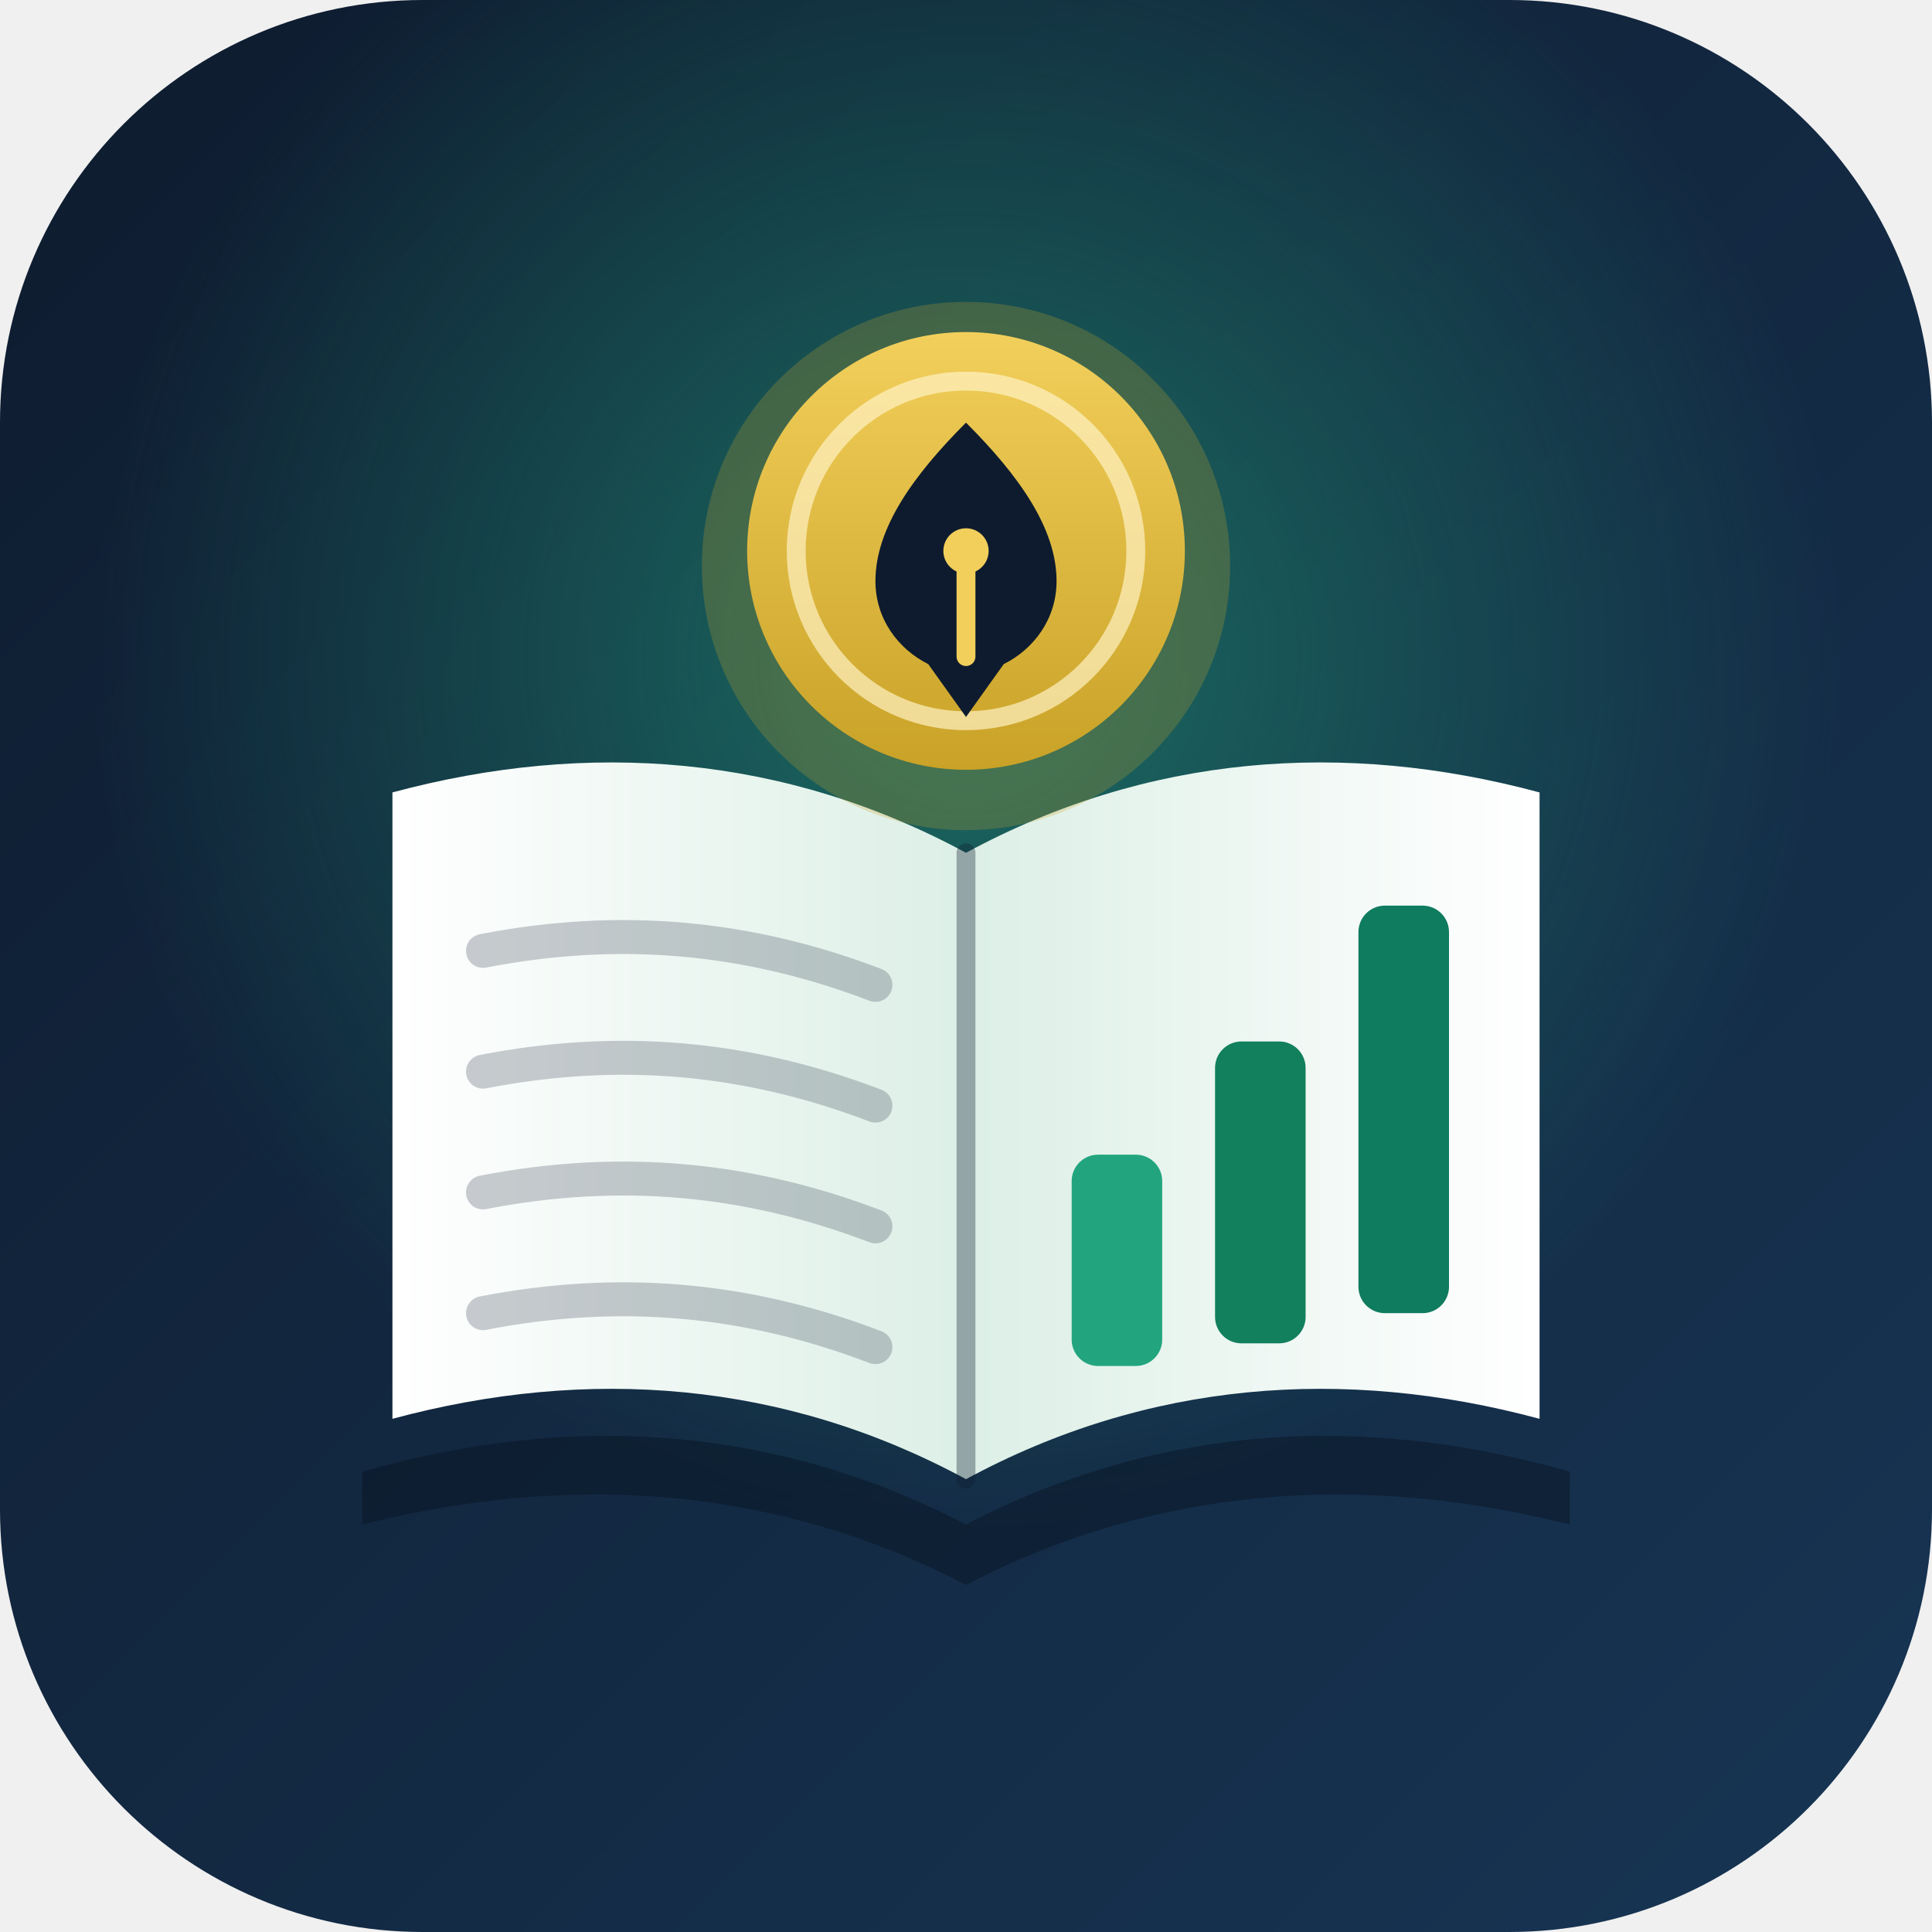
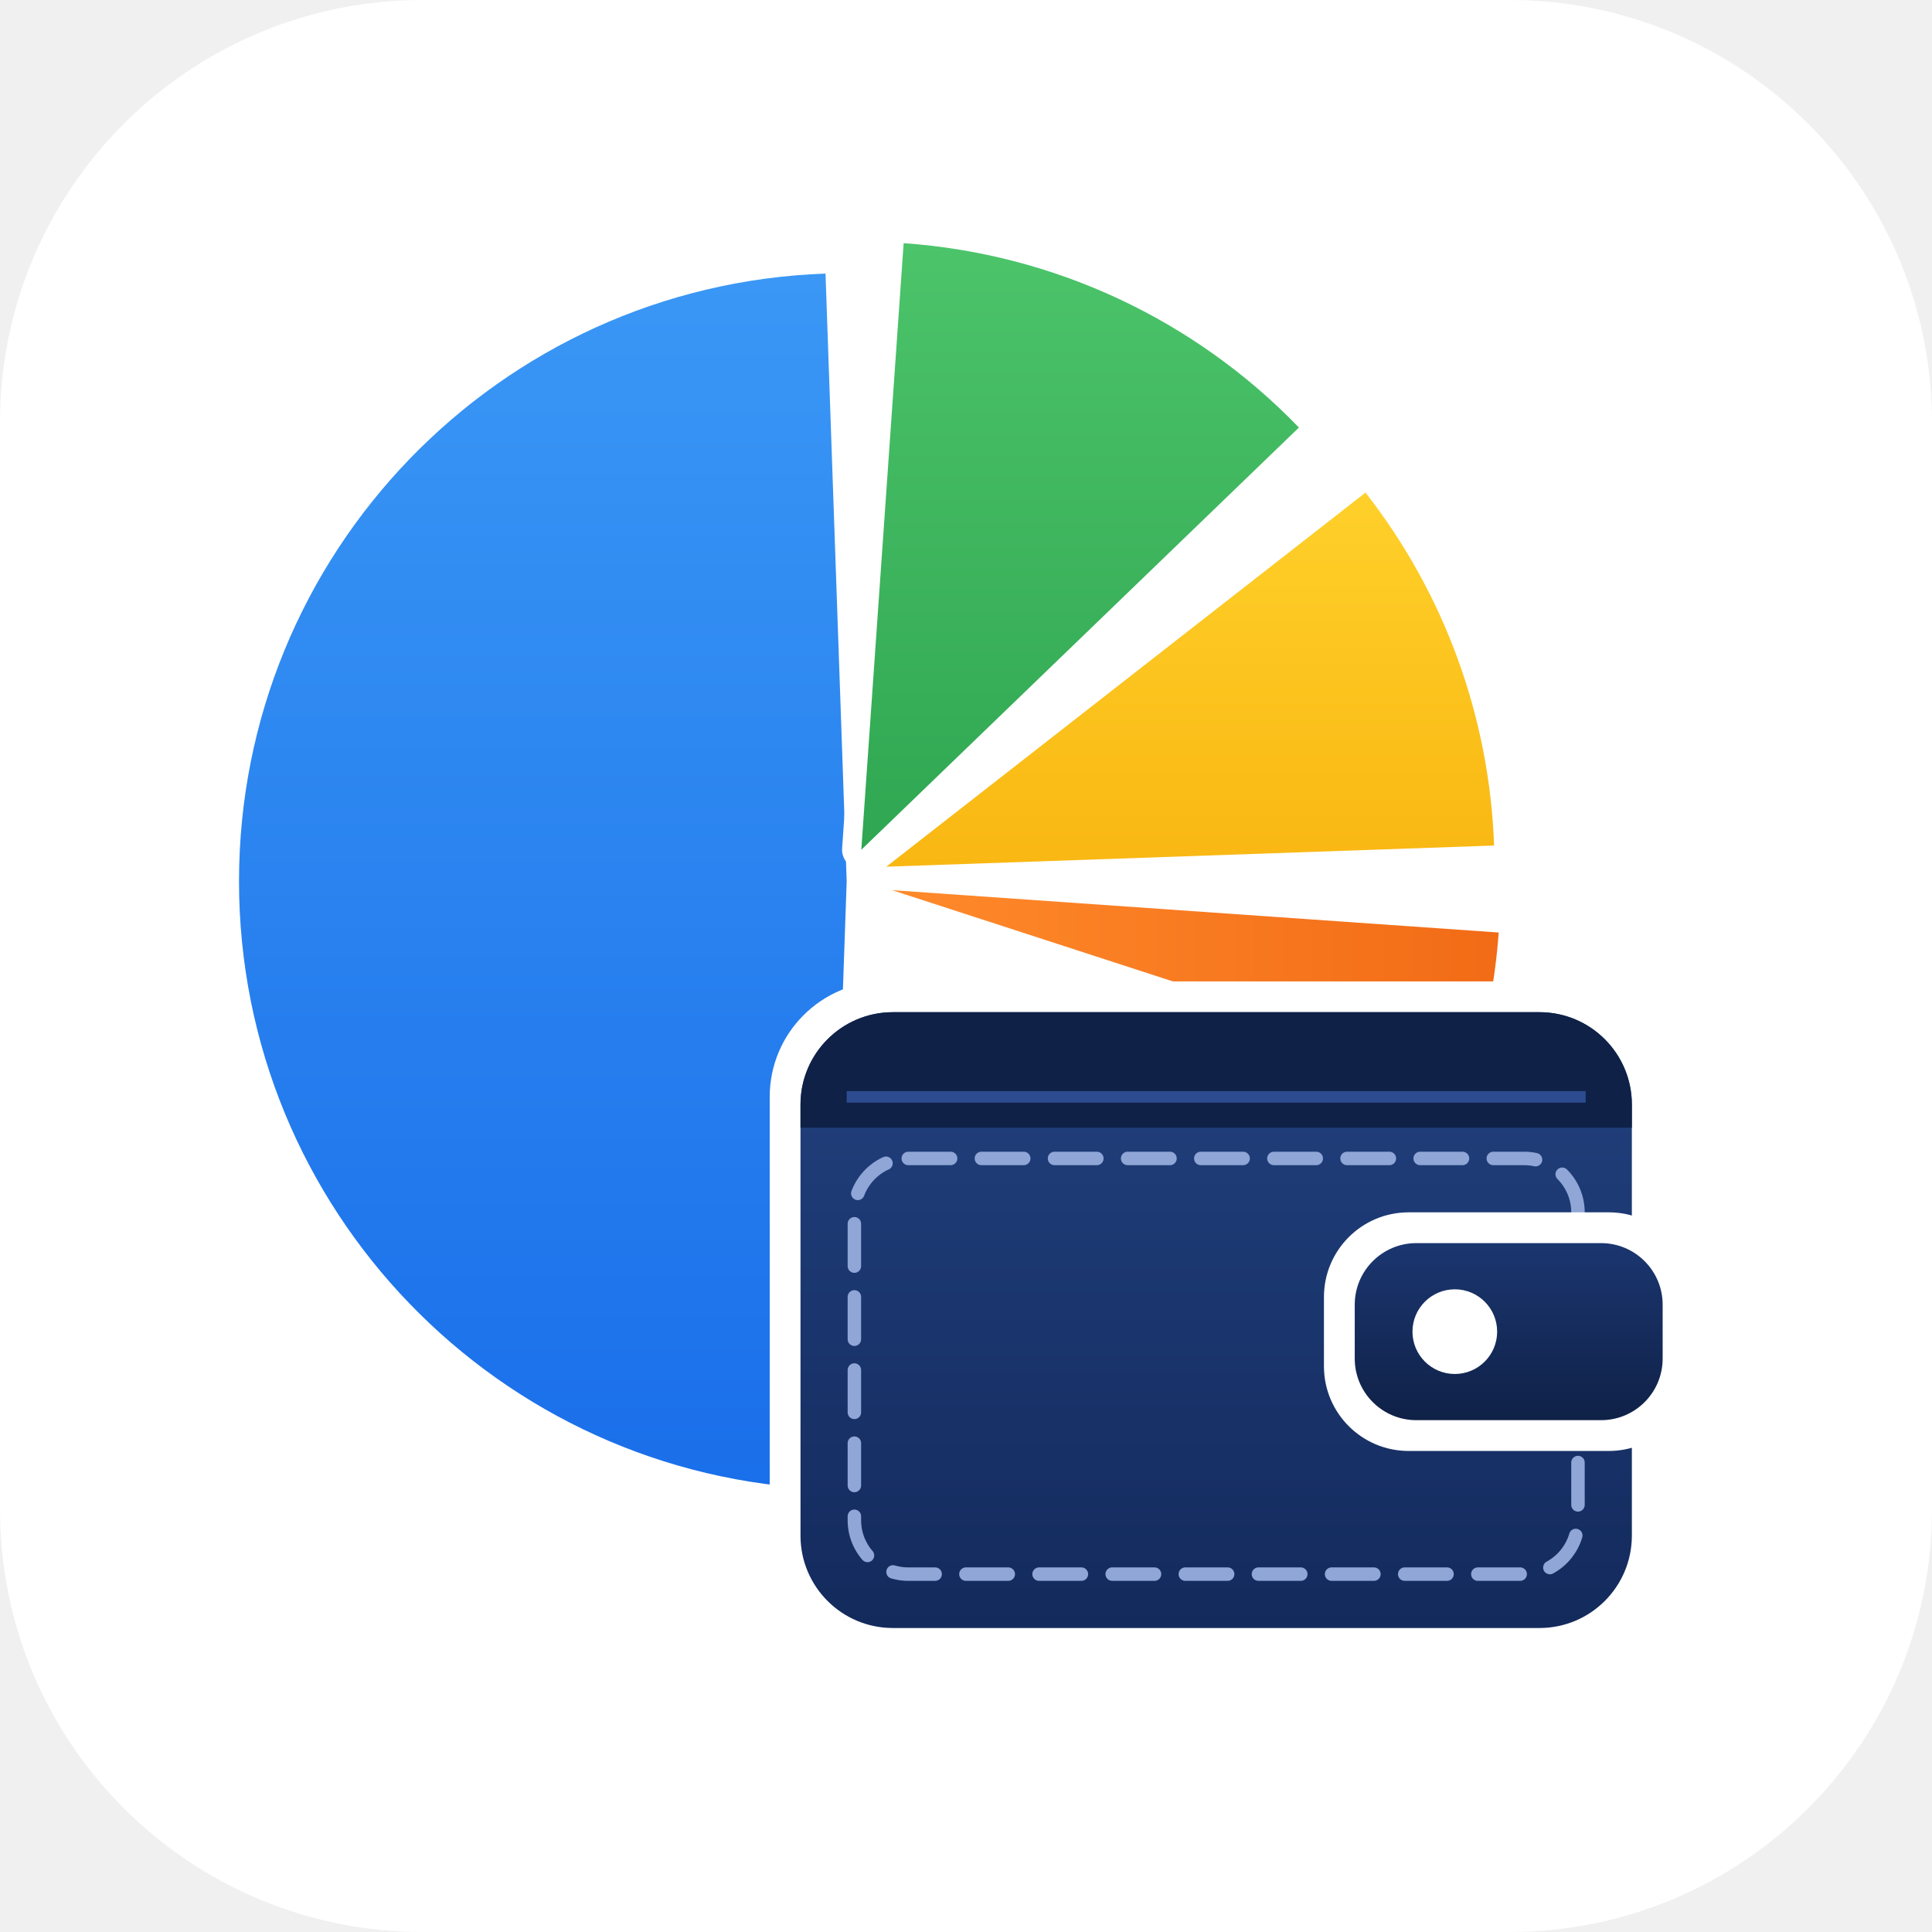
<svg xmlns="http://www.w3.org/2000/svg" viewBox="0 0 512 512">
+   <g id="bgLayer">
+     <rect width="512" height="512" rx="112" fill="#FFFFFF" />
+   </g>
  <defs>
-     <linearGradient id="bg" x1="0" y1="0" x2="1" y2="1">
-       <stop offset="0" stop-color="#0E1B2E" />
-       <stop offset="1" stop-color="#173554" />
+     <linearGradient id="lb" x1="0" y1="0" x2="0" y2="1">
+       <stop offset="0" stop-color="#3A97F5" />
+       <stop offset="1" stop-color="#1A6FEA" />
    </linearGradient>
-     <radialGradient id="glow" cx="50%" cy="34%" r="45%">
-       <stop offset="0" stop-color="#22A57E" stop-opacity=".55" />
-       <stop offset="1" stop-color="#22A57E" stop-opacity="0" />
-     </radialGradient>
-     <linearGradient id="coin" x1="0" y1="0" x2="0" y2="1">
-       <stop offset="0" stop-color="#F2CF5B" />
-       <stop offset="1" stop-color="#C9A227" />
+     <linearGradient id="lg" x1="0" y1="0" x2="0" y2="1">
+       <stop offset="0" stop-color="#4CC46A" />
+       <stop offset="1" stop-color="#2FA651" />
    </linearGradient>
-     <linearGradient id="pageL" x1="0" y1="0" x2="1" y2="0">
-       <stop offset="0" stop-color="#FFFFFF" />
-       <stop offset="1" stop-color="#DCEFE6" />
+     <linearGradient id="ly" x1="0" y1="0" x2="0" y2="1">
+       <stop offset="0" stop-color="#FFD02A" />
+       <stop offset="1" stop-color="#F9B712" />
    </linearGradient>
-     <linearGradient id="pageR" x1="1" y1="0" x2="0" y2="0">
-       <stop offset="0" stop-color="#FFFFFF" />
-       <stop offset="1" stop-color="#DCEFE6" />
+     <linearGradient id="lo" x1="0" y1="0" x2="1" y2="0">
+       <stop offset="0" stop-color="#FF8A2B" />
+       <stop offset="1" stop-color="#F26B16" />
+     </linearGradient>
+     <linearGradient id="lw" x1="0" y1="0" x2="0" y2="1">
+       <stop offset="0" stop-color="#22417F" />
+       <stop offset="1" stop-color="#132A5C" />
+     </linearGradient>
+     <linearGradient id="lc" x1="0" y1="0" x2="0" y2="1">
+       <stop offset="0" stop-color="#1B3670" />
+       <stop offset="1" stop-color="#0F2147" />
    </linearGradient>
  </defs>
-   <g id="bgLayer">
-     <rect width="512" height="512" rx="112" fill="url(#bg)" />
-     <rect width="512" height="512" rx="112" fill="url(#glow)" />
-   </g>
-   <g id="art">
-     <path d="M256 404c-50-26-104-30-160-14v14c56-14 110-10 160 16 50-26 104-30 160-16v-14c-56-16-110-12-160 14z" fill="#071120" opacity=".45" />
-     <path d="M256 392c-48-26-100-30-152-16V210c52-14 104-10 152 16z" fill="url(#pageL)" />
-     <path d="M128 252c36-7 70-4 104 9M128 284c36-7 70-4 104 9M128 316c36-7 70-4 104 9M128 348c36-7 70-4 104 9" stroke="#0E1B2E" stroke-opacity=".22" stroke-width="9" stroke-linecap="round" fill="none" />
-     <path d="M256 392c48-26 100-30 152-16V210c-52-14-104-10-152 16z" fill="url(#pageR)" />
-     <rect x="284" y="306" width="24" height="56" rx="7" fill="#22A57E" />
-     <rect x="322" y="276" width="24" height="80" rx="7" fill="#12805C" />
-     <rect x="360" y="240" width="24" height="108" rx="7" fill="#0F7B5F" />
-     <path d="M256 226v166" stroke="#0E1B2E" stroke-opacity=".35" stroke-width="5" stroke-linecap="round" />
-     <circle cx="256" cy="150" r="70" fill="#C9A227" opacity=".25" />
-     <circle cx="256" cy="146" r="58" fill="url(#coin)" />
-     <circle cx="256" cy="146" r="45" fill="none" stroke="#FFF3C4" stroke-opacity=".7" stroke-width="5" />
-     <path d="M256 112c14 14 24 28 24 42 0 10-6 18-14 22l-10 14-10-14c-8-4-14-12-14-22 0-14 10-28 24-42z" fill="#0E1B2E" />
-     <path d="M256 150v24" stroke="#F2CF5B" stroke-width="5" stroke-linecap="round" />
-     <circle cx="256" cy="146" r="6" fill="#F2CF5B" />
+   <g id="art" transform="translate(256 256) scale(1.02) translate(-257 -236)">
+     <g stroke="#fff" stroke-width="10" stroke-linejoin="round" paint-order="stroke">
+       <path d="M226.0 214.0L220.5 371.9A158 158 0 0 1 220.5 56.1Z" fill="url(#lb)" />
+       <path d="M229.8 205.8L240.8 48.2A158 158 0 0 1 343.5 96.1Z" fill="url(#lg)" />
+       <path d="M236.3 210.2L360.8 113.0A158 158 0 0 1 394.2 204.7Z" fill="url(#ly)" />
+       <path d="M237.8 216.3L395.4 227.3A158 158 0 0 1 388.0 265.1Z" fill="url(#lo)" />
+     </g>
+     <g>
+       <rect x="206" y="240" width="232" height="176" rx="30" fill="#fff" />
+       <rect x="214" y="248" width="216" height="160" rx="24" fill="url(#lw)" />
+       <path d="M214 272a24 24 0 0 1 24-24h168a24 24 0 0 1 24 24v6H214z" fill="#0F2147" />
+       <path d="M226 270h192" stroke="#2C4C8F" stroke-width="3" />
+       <rect x="228" y="286" width="188" height="108" rx="14" fill="none" stroke="#8FA6D6" stroke-width="3.5" stroke-dasharray="11 8" stroke-linecap="round" />
+       <rect x="350" y="300" width="96" height="62" rx="22" fill="#fff" />
+       <rect x="358" y="308" width="80" height="46" rx="16" fill="url(#lc)" />
+       <circle cx="384" cy="331" r="11" fill="#fff" />
+     </g>
  </g>
</svg>
